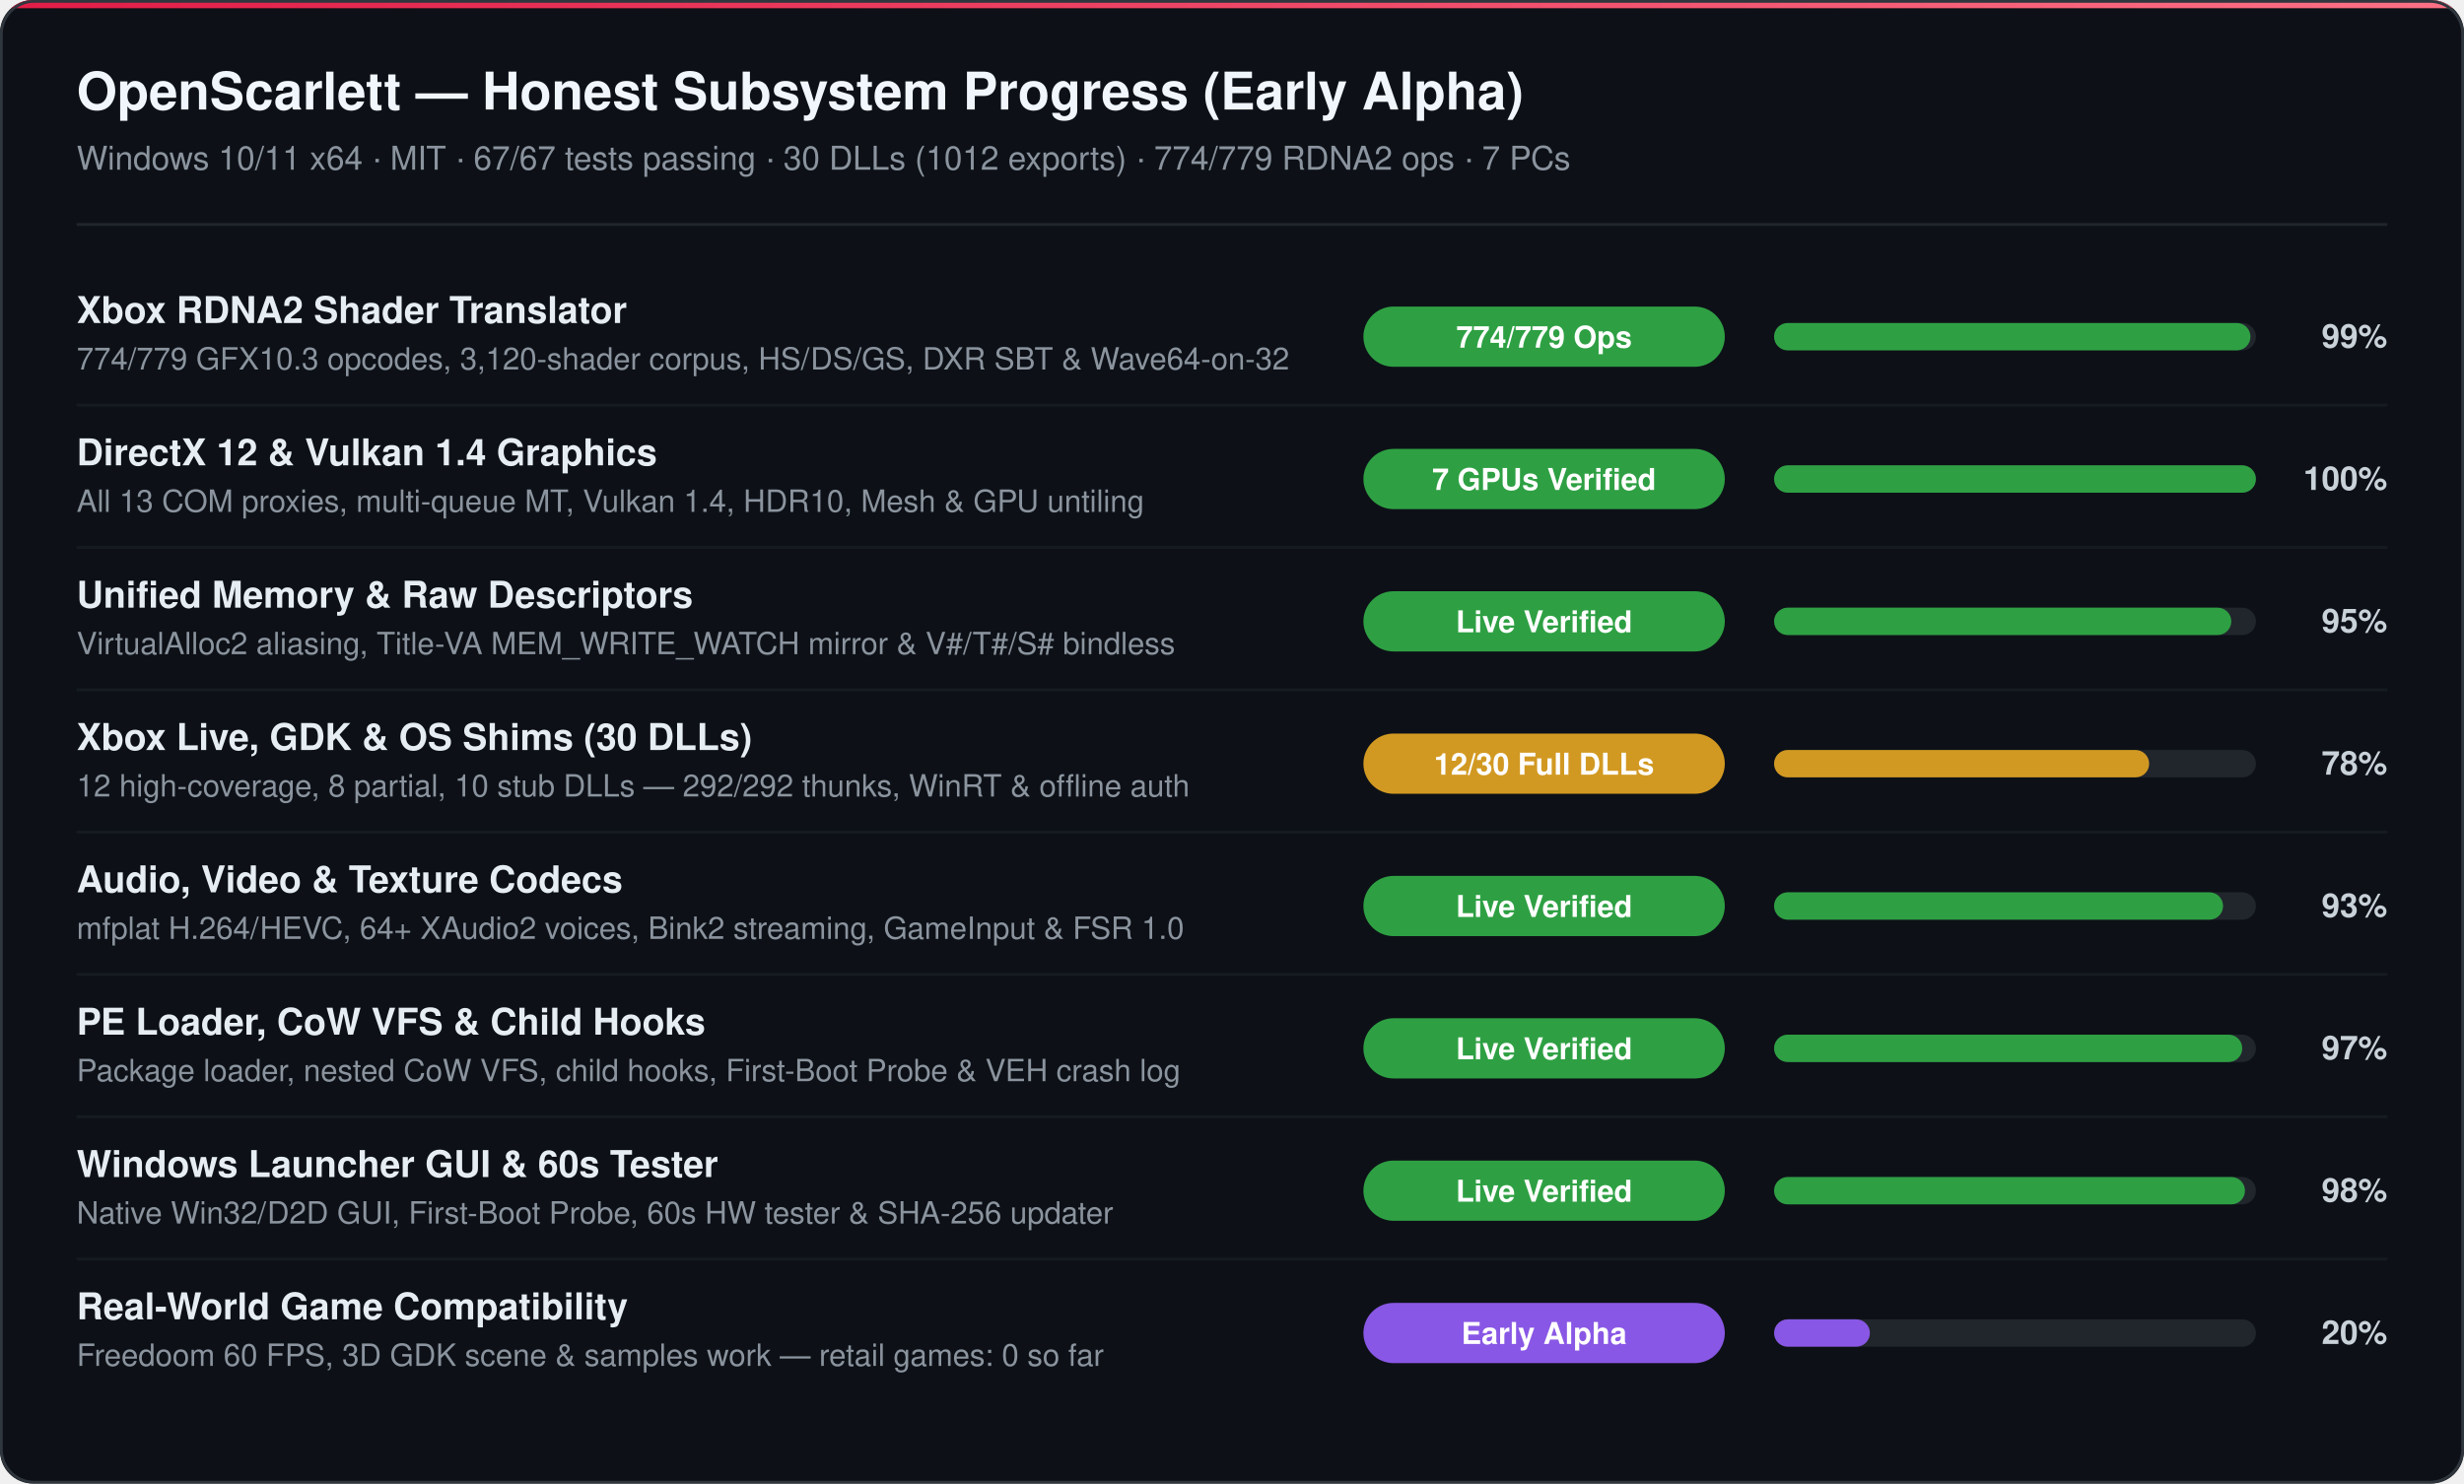
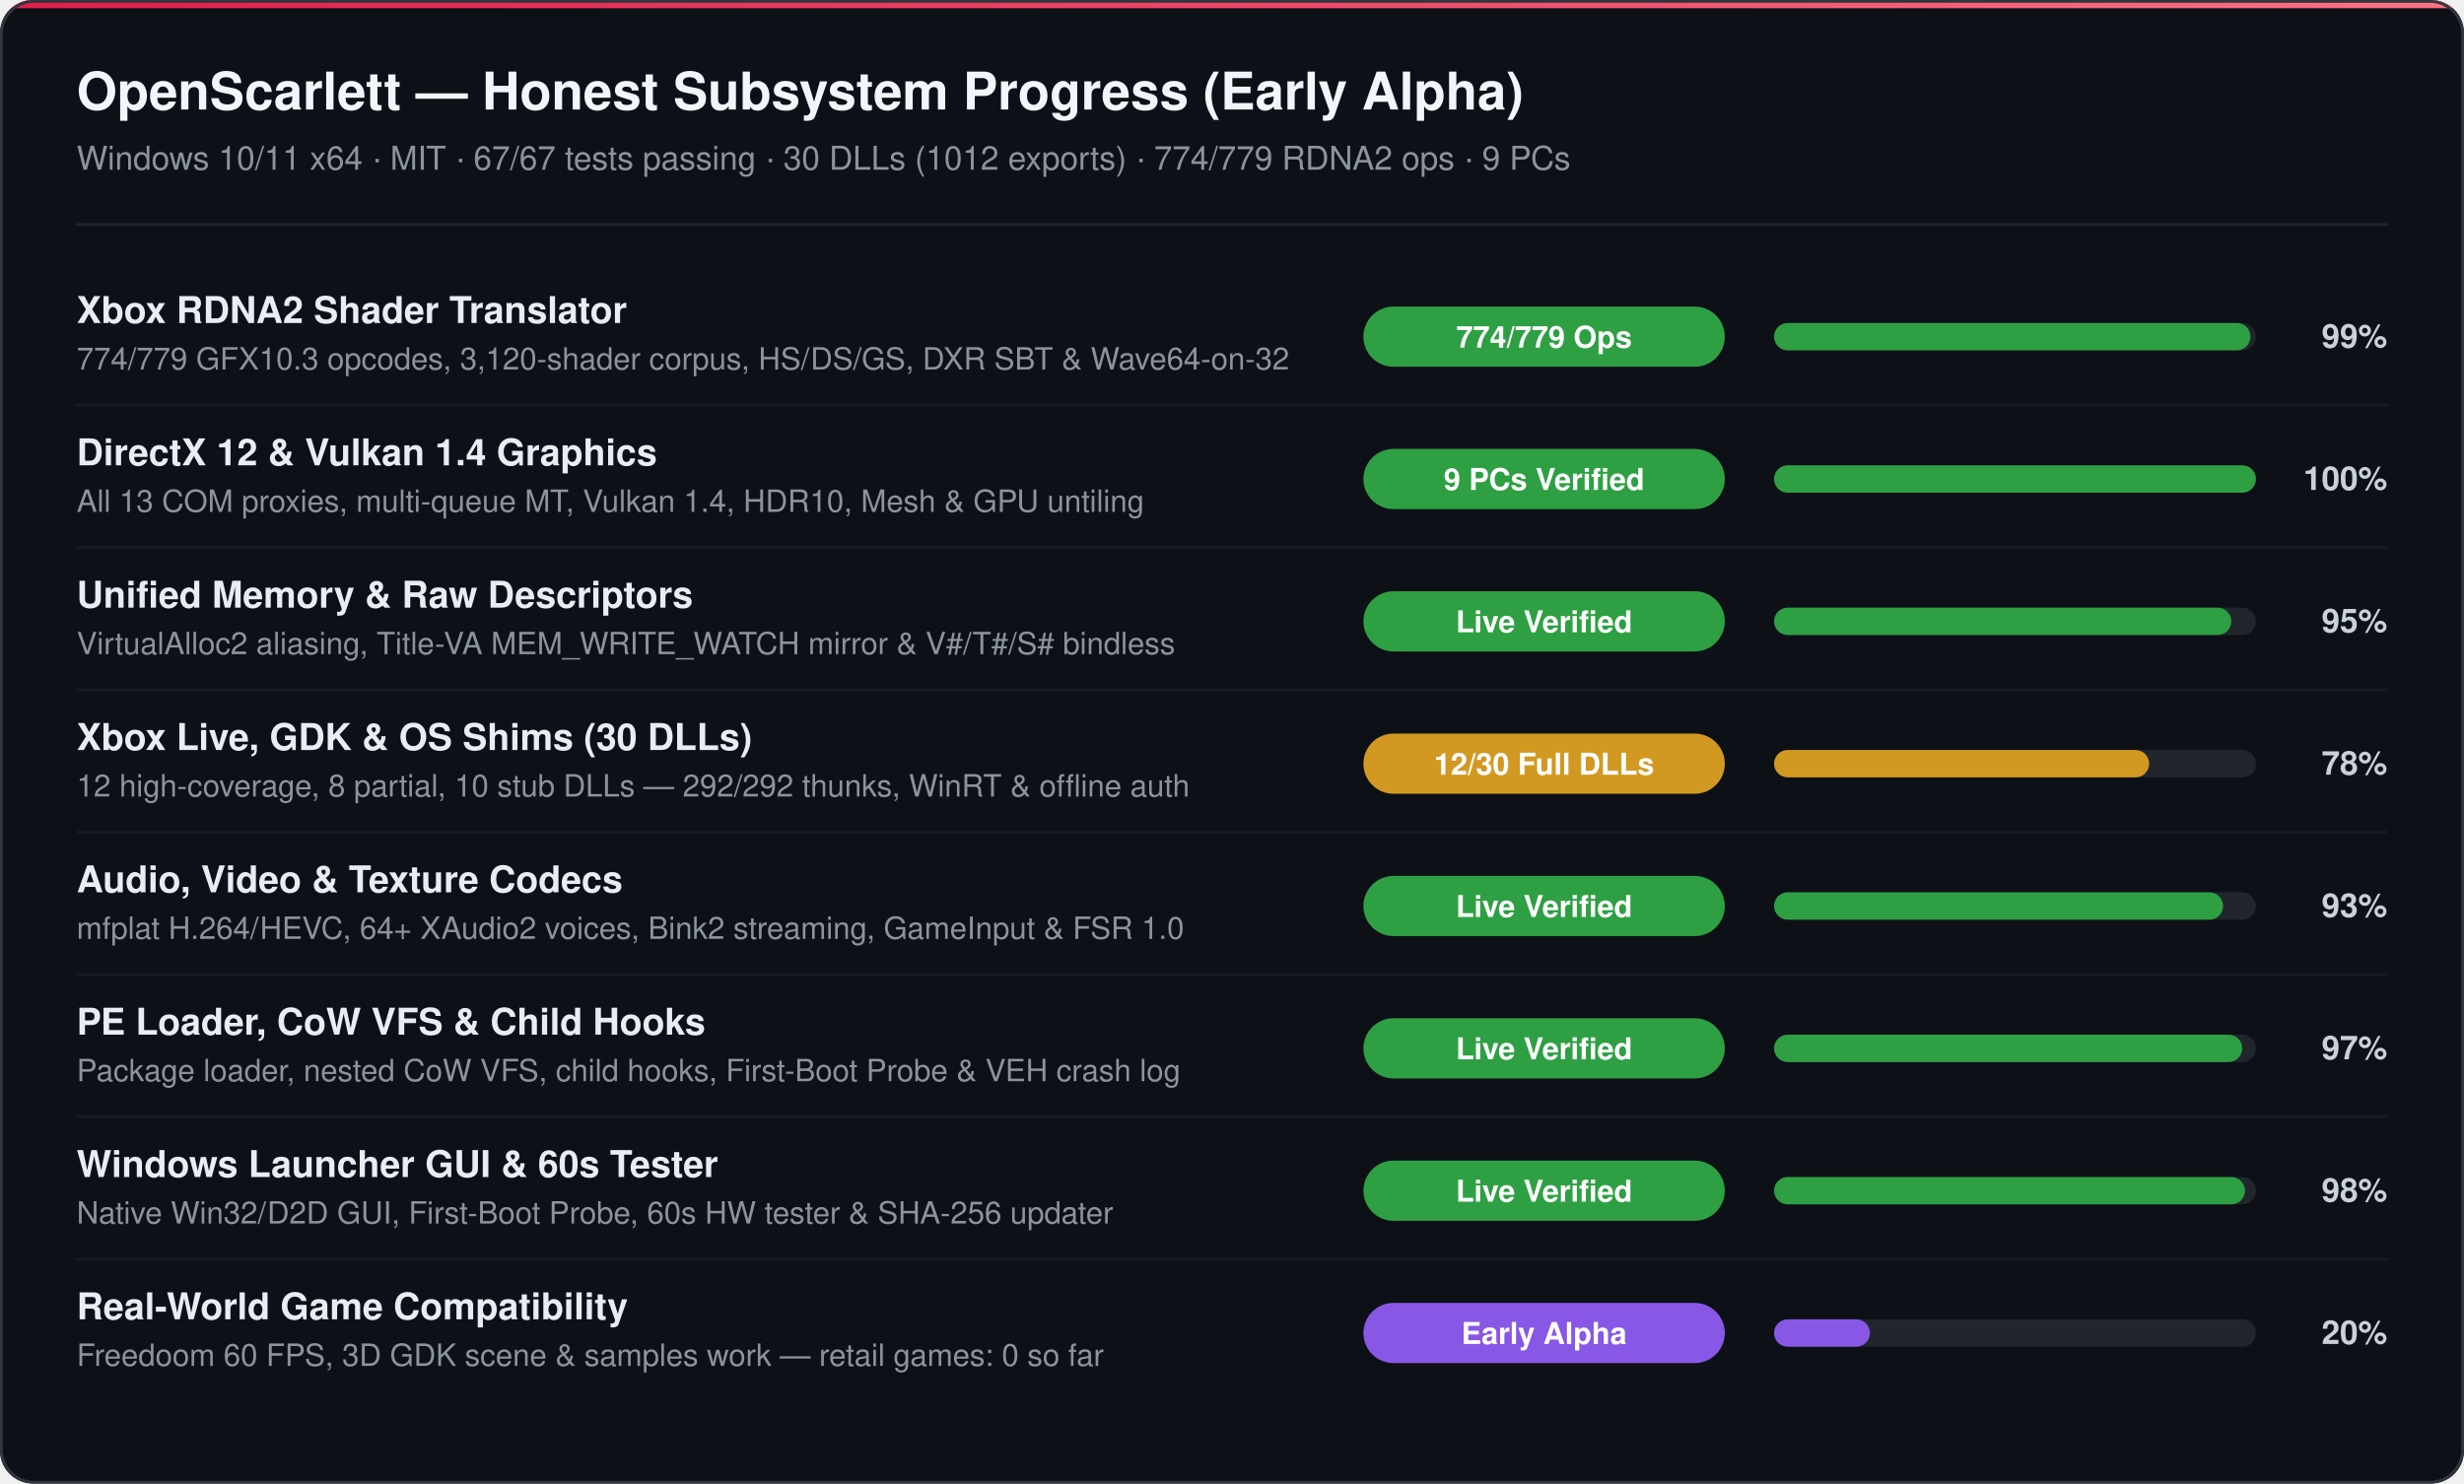
<svg xmlns="http://www.w3.org/2000/svg" width="900" height="542" viewBox="0 0 900 542" role="img" aria-label="OpenScarlett Honest Subsystem Progress (67/67 tests passing)">
  <defs>
    <linearGradient id="accentBar" x1="0%" y1="0%" x2="100%" y2="0%">
      <stop offset="0%" stop-color="#e11d48" />
      <stop offset="100%" stop-color="#fb7185" />
    </linearGradient>
    <clipPath id="cardClip">
      <rect width="900" height="542" rx="12" />
    </clipPath>
  </defs>
  <style>
    text { font-family: -apple-system, 'Segoe UI', Helvetica, Arial, sans-serif; }
    .h1 { font-size: 19px; font-weight: 700; fill: #f0f6fc; }
    .sub { font-size: 12px; fill: #8b949e; }
    .name { font-size: 13.5px; fill: #e6edf3; font-weight: 600; }
    .desc { font-size: 11.2px; fill: #8b949e; }
    .pill { font-size: 11px; fill: #ffffff; font-weight: 600; }
    .pct { font-size: 12px; fill: #c9d1d9; font-weight: 600; }
  </style>
  <g clip-path="url(#cardClip)">
    <rect width="900" height="542" fill="#0d1117" />
    <rect x="0" y="0" width="900" height="3" fill="url(#accentBar)" />
    <text class="h1" x="28" y="40">OpenScarlett — Honest Subsystem Progress (Early Alpha)</text>
-     <text class="sub" x="28" y="62">Windows 10/11 x64 · MIT · 67/67 tests passing · 30 DLLs (1012 exports) · 774/779 RDNA2 ops · 7 PCs</text>
+     <text class="sub" x="28" y="62">Windows 10/11 x64 · MIT · 67/67 tests passing · 30 DLLs (1012 exports) · 774/779 RDNA2 ops · 9 PCs</text>
    <line x1="28" y1="82" x2="872" y2="82" stroke="#21262d" stroke-width="1" />
    <text class="name" x="28" y="118">Xbox RDNA2 Shader Translator</text>
    <text class="desc" x="28" y="135">774/779 GFX10.3 opcodes, 3,120-shader corpus, HS/DS/GS, DXR SBT &amp; Wave64-on-32</text>
    <rect x="498" y="112" width="132" height="22" rx="11" fill="#2ea043" />
    <text class="pill" x="564" y="127" text-anchor="middle">774/779 Ops</text>
    <rect x="648" y="118" width="176" height="10" rx="5" fill="#21262d" />
    <rect x="648" y="118" width="174" height="10" rx="5" fill="#2ea043" />
    <text class="pct" x="872" y="127" text-anchor="end">99%</text>
    <line x1="28" y1="148" x2="872" y2="148" stroke="#161b22" stroke-width="1" />
    <text class="name" x="28" y="170">DirectX 12 &amp; Vulkan 1.4 Graphics</text>
    <text class="desc" x="28" y="187">All 13 COM proxies, multi-queue MT, Vulkan 1.4, HDR10, Mesh &amp; GPU untiling</text>
    <rect x="498" y="164" width="132" height="22" rx="11" fill="#2ea043" />
-     <text class="pill" x="564" y="179" text-anchor="middle">7 GPUs Verified</text>
+     <text class="pill" x="564" y="179" text-anchor="middle">9 PCs Verified</text>
    <rect x="648" y="170" width="176" height="10" rx="5" fill="#21262d" />
    <rect x="648" y="170" width="176" height="10" rx="5" fill="#2ea043" />
    <text class="pct" x="872" y="179" text-anchor="end">100%</text>
    <line x1="28" y1="200" x2="872" y2="200" stroke="#161b22" stroke-width="1" />
    <text class="name" x="28" y="222">Unified Memory &amp; Raw Descriptors</text>
    <text class="desc" x="28" y="239">VirtualAlloc2 aliasing, Title-VA MEM_WRITE_WATCH mirror &amp; V#/T#/S# bindless</text>
    <rect x="498" y="216" width="132" height="22" rx="11" fill="#2ea043" />
    <text class="pill" x="564" y="231" text-anchor="middle">Live Verified</text>
    <rect x="648" y="222" width="176" height="10" rx="5" fill="#21262d" />
    <rect x="648" y="222" width="167" height="10" rx="5" fill="#2ea043" />
    <text class="pct" x="872" y="231" text-anchor="end">95%</text>
    <line x1="28" y1="252" x2="872" y2="252" stroke="#161b22" stroke-width="1" />
    <text class="name" x="28" y="274">Xbox Live, GDK &amp; OS Shims (30 DLLs)</text>
    <text class="desc" x="28" y="291">12 high-coverage, 8 partial, 10 stub DLLs — 292/292 thunks, WinRT &amp; offline auth</text>
    <rect x="498" y="268" width="132" height="22" rx="11" fill="#d29922" />
    <text class="pill" x="564" y="283" text-anchor="middle">12/30 Full DLLs</text>
    <rect x="648" y="274" width="176" height="10" rx="5" fill="#21262d" />
    <rect x="648" y="274" width="137" height="10" rx="5" fill="#d29922" />
    <text class="pct" x="872" y="283" text-anchor="end">78%</text>
    <line x1="28" y1="304" x2="872" y2="304" stroke="#161b22" stroke-width="1" />
    <text class="name" x="28" y="326">Audio, Video &amp; Texture Codecs</text>
    <text class="desc" x="28" y="343">mfplat H.264/HEVC, 64+ XAudio2 voices, Bink2 streaming, GameInput &amp; FSR 1.0</text>
    <rect x="498" y="320" width="132" height="22" rx="11" fill="#2ea043" />
    <text class="pill" x="564" y="335" text-anchor="middle">Live Verified</text>
    <rect x="648" y="326" width="176" height="10" rx="5" fill="#21262d" />
    <rect x="648" y="326" width="164" height="10" rx="5" fill="#2ea043" />
    <text class="pct" x="872" y="335" text-anchor="end">93%</text>
    <line x1="28" y1="356" x2="872" y2="356" stroke="#161b22" stroke-width="1" />
    <text class="name" x="28" y="378">PE Loader, CoW VFS &amp; Child Hooks</text>
    <text class="desc" x="28" y="395">Package loader, nested CoW VFS, child hooks, First-Boot Probe &amp; VEH crash log</text>
    <rect x="498" y="372" width="132" height="22" rx="11" fill="#2ea043" />
    <text class="pill" x="564" y="387" text-anchor="middle">Live Verified</text>
    <rect x="648" y="378" width="176" height="10" rx="5" fill="#21262d" />
    <rect x="648" y="378" width="171" height="10" rx="5" fill="#2ea043" />
    <text class="pct" x="872" y="387" text-anchor="end">97%</text>
    <line x1="28" y1="408" x2="872" y2="408" stroke="#161b22" stroke-width="1" />
    <text class="name" x="28" y="430">Windows Launcher GUI &amp; 60s Tester</text>
    <text class="desc" x="28" y="447">Native Win32/D2D GUI, First-Boot Probe, 60s HW tester &amp; SHA-256 updater</text>
    <rect x="498" y="424" width="132" height="22" rx="11" fill="#2ea043" />
    <text class="pill" x="564" y="439" text-anchor="middle">Live Verified</text>
    <rect x="648" y="430" width="176" height="10" rx="5" fill="#21262d" />
    <rect x="648" y="430" width="172" height="10" rx="5" fill="#2ea043" />
    <text class="pct" x="872" y="439" text-anchor="end">98%</text>
    <line x1="28" y1="460" x2="872" y2="460" stroke="#161b22" stroke-width="1" />
    <text class="name" x="28" y="482">Real-World Game Compatibility</text>
    <text class="desc" x="28" y="499">Freedoom 60 FPS, 3D GDK scene &amp; samples work — retail games: 0 so far</text>
    <rect x="498" y="476" width="132" height="22" rx="11" fill="#8957e5" />
    <text class="pill" x="564" y="491" text-anchor="middle">Early Alpha</text>
    <rect x="648" y="482" width="176" height="10" rx="5" fill="#21262d" />
    <rect x="648" y="482" width="35" height="10" rx="5" fill="#8957e5" />
    <text class="pct" x="872" y="491" text-anchor="end">20%</text>
  </g>
  <rect x="0.5" y="0.5" width="899" height="541" rx="12" fill="none" stroke="#30363d" stroke-width="1" />
</svg>
